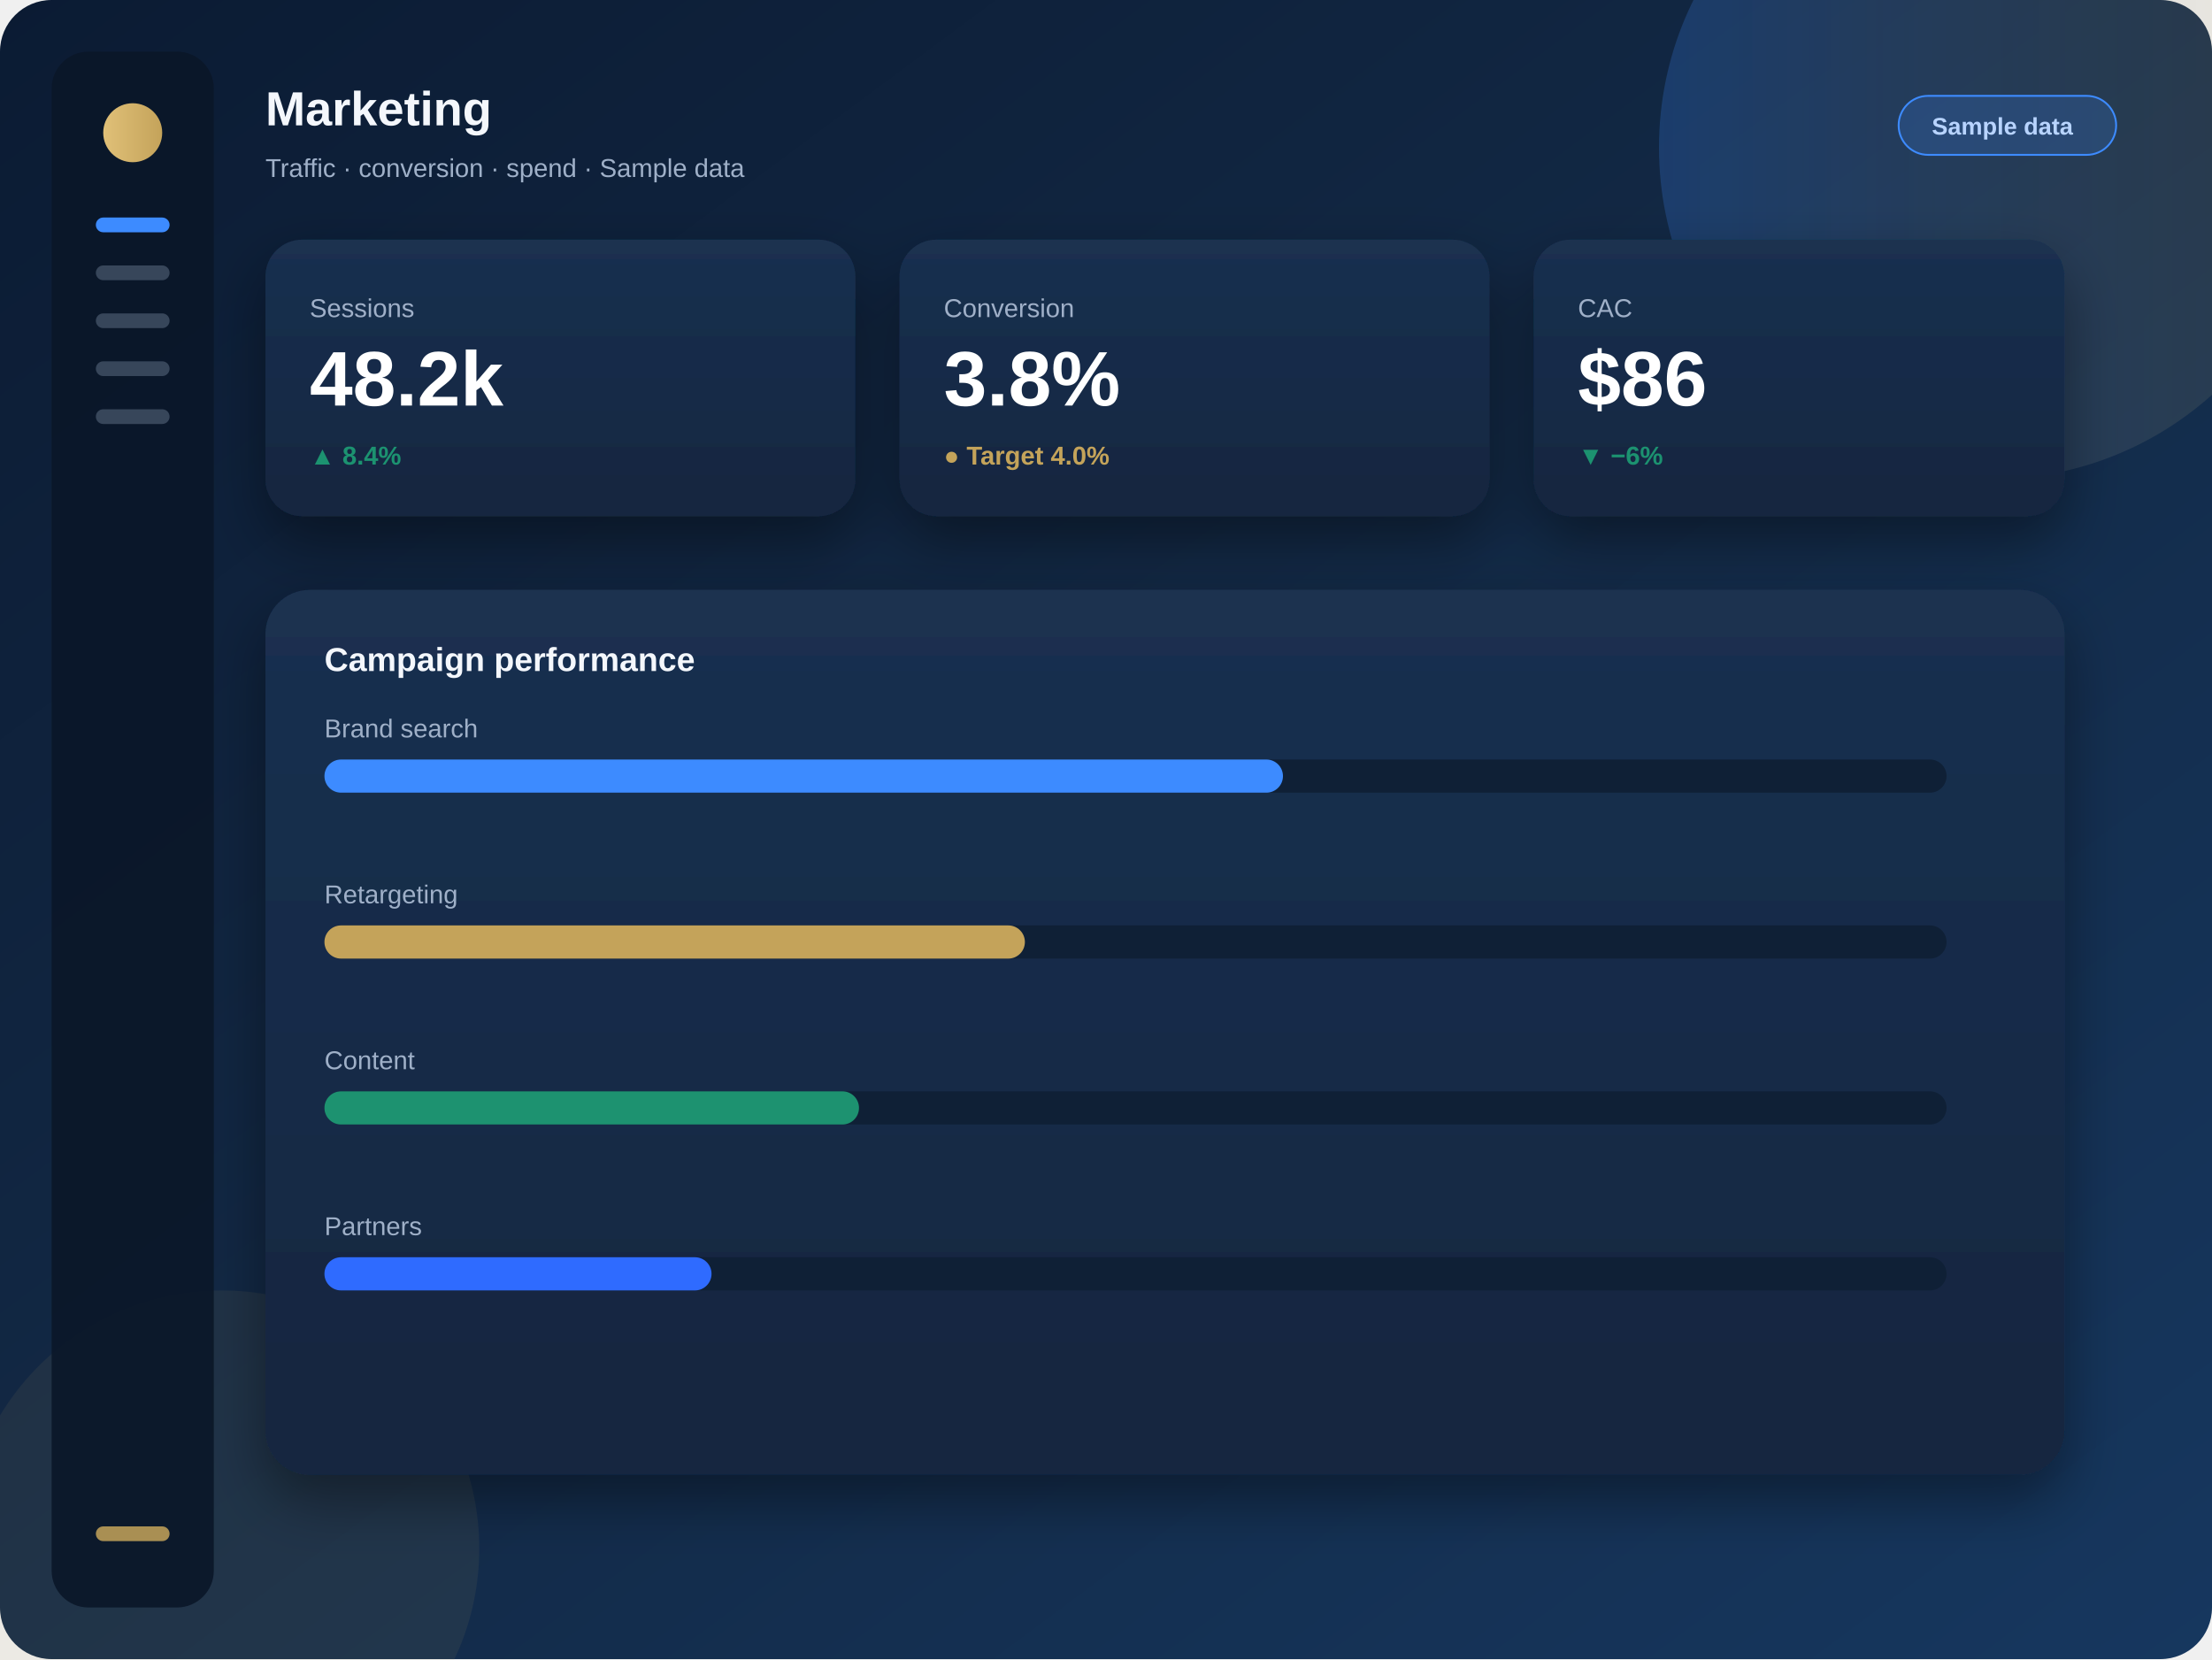
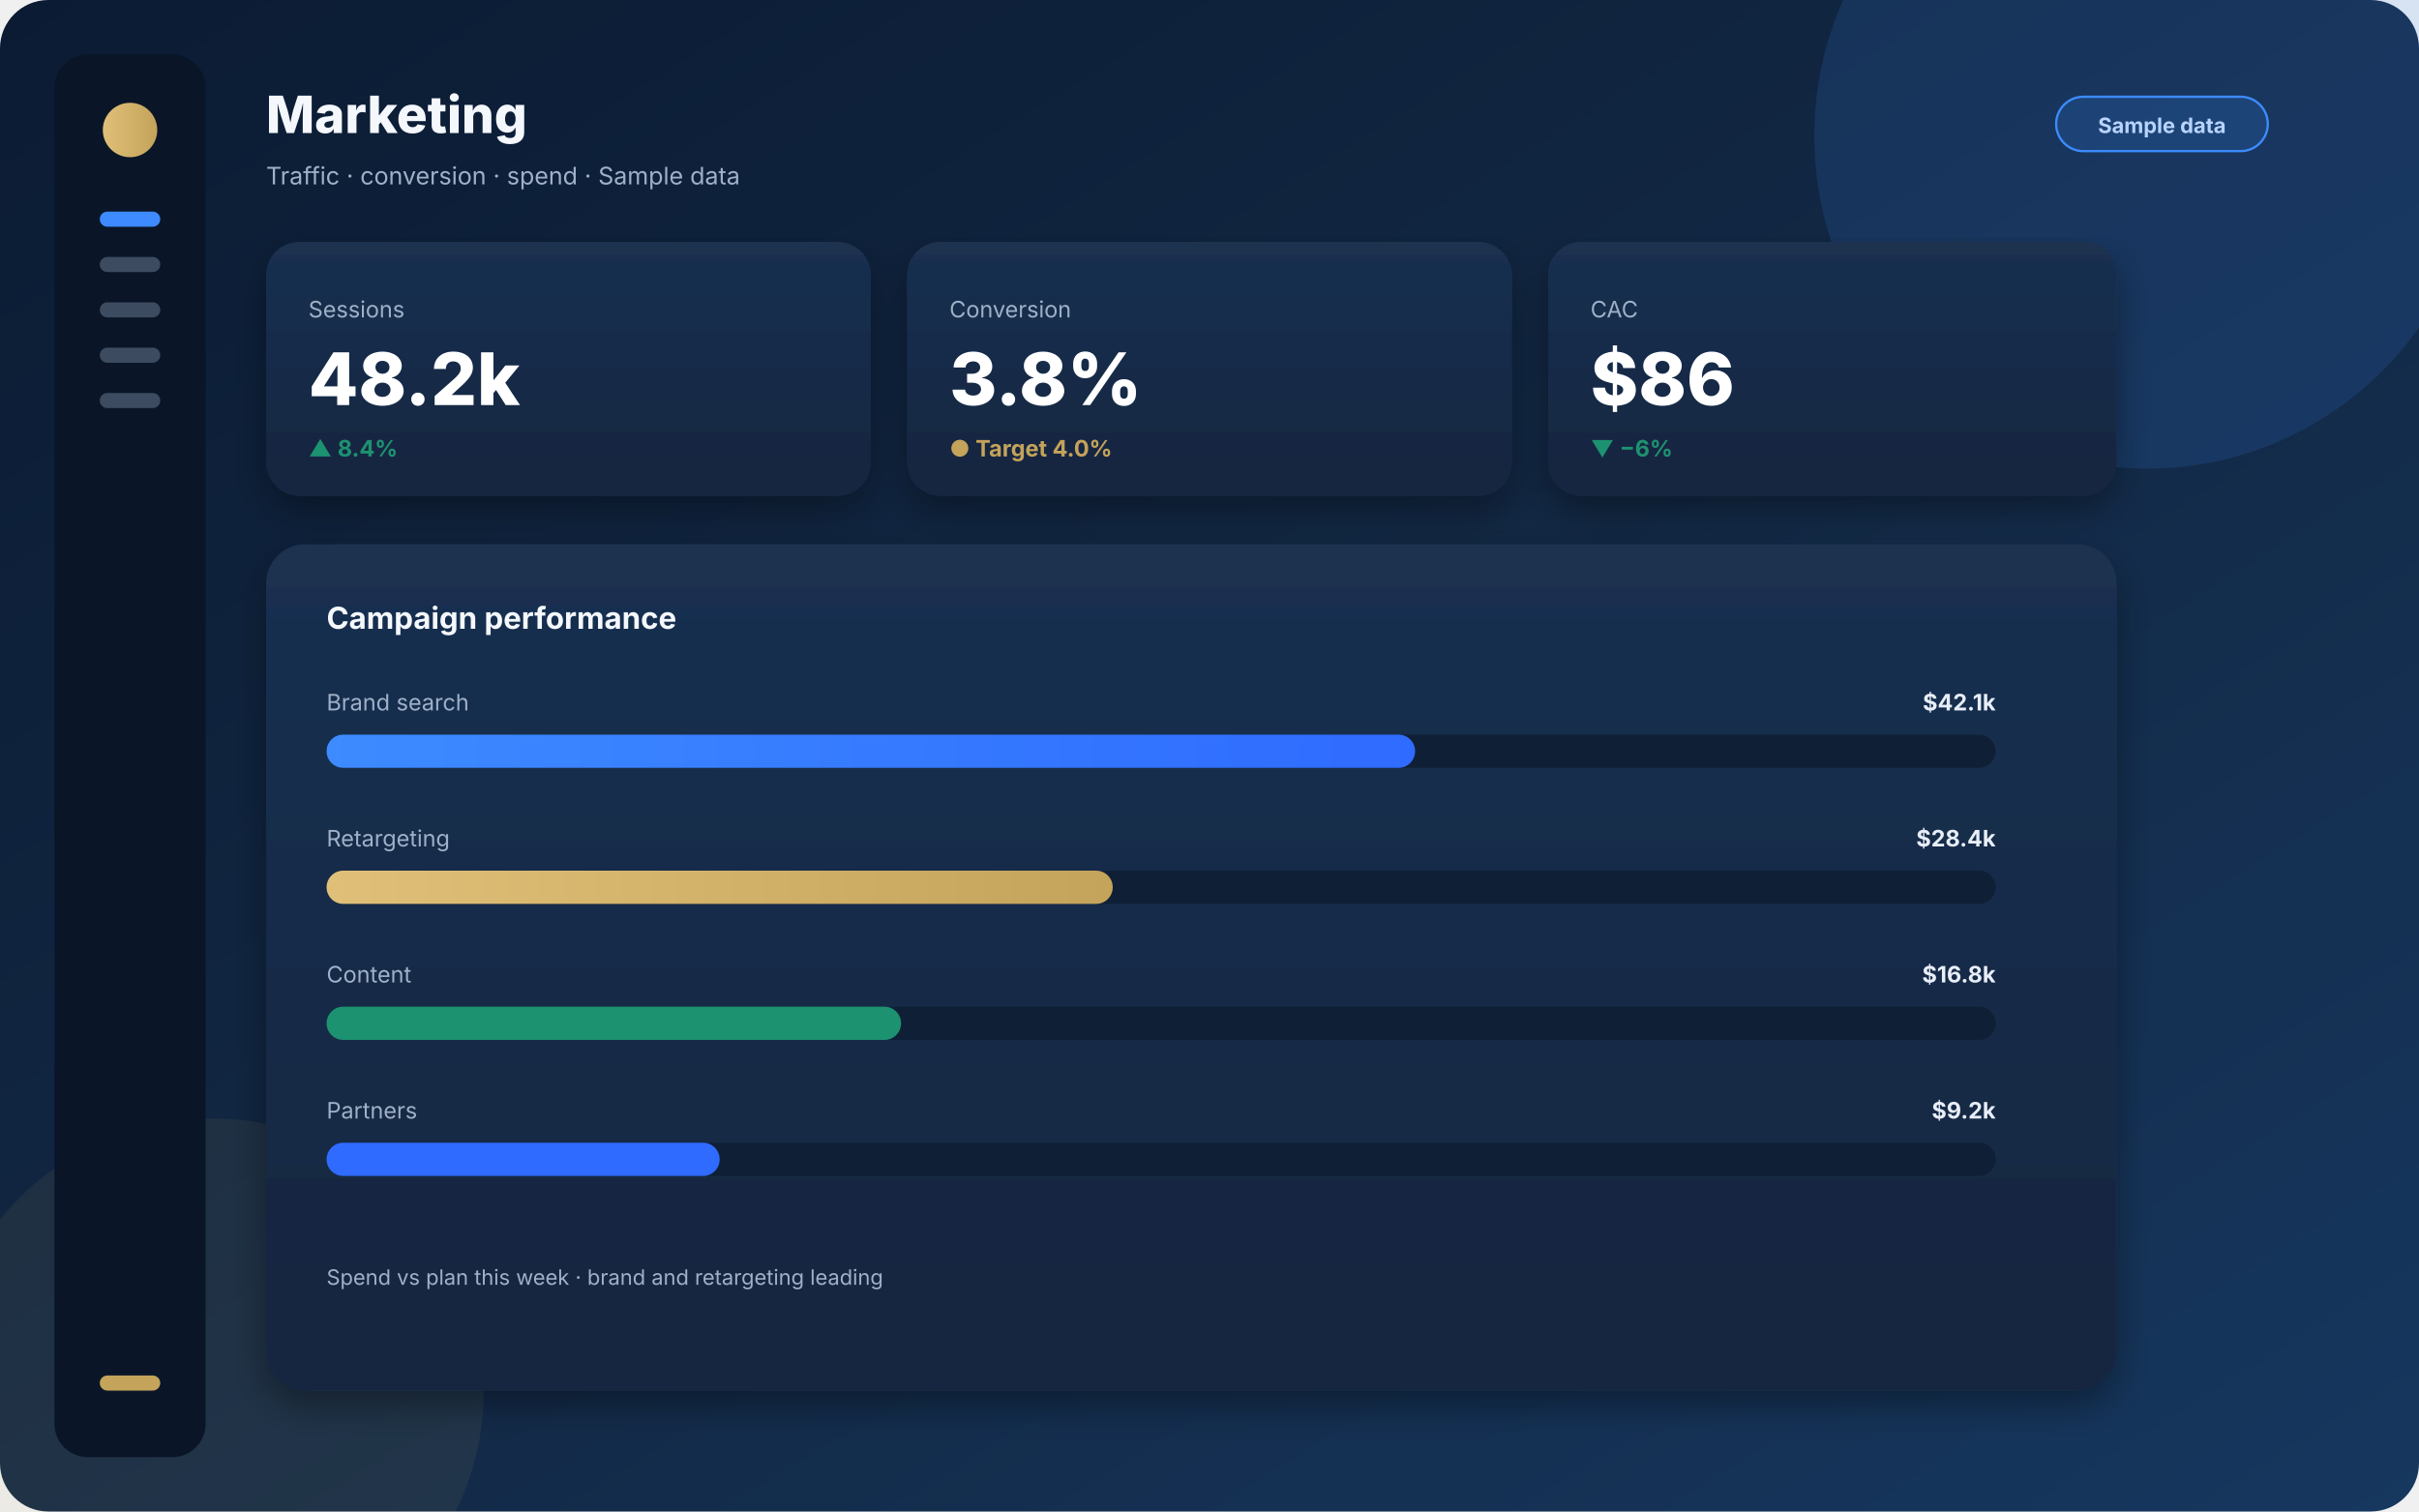
- <svg xmlns="http://www.w3.org/2000/svg" width="1200" height="900" viewBox="0 0 1200 900" role="img">
+ <svg xmlns="http://www.w3.org/2000/svg" width="1600" height="1000" viewBox="0 0 1600 1000" role="img" aria-label="Marketing dashboard sample">
  <defs>
    <linearGradient id="bg" x1="0" y1="0" x2="1" y2="1">
      <stop offset="0%" stop-color="#0B1B33" />
-       <stop offset="45%" stop-color="#122844" />
+       <stop offset="50%" stop-color="#122844" />
      <stop offset="100%" stop-color="#16375F" />
    </linearGradient>
    <linearGradient id="card" x1="0" y1="0" x2="0" y2="1">
      <stop offset="0%" stop-color="#1A3050" />
      <stop offset="100%" stop-color="#13263F" />
    </linearGradient>
    <linearGradient id="blue" x1="0" y1="0" x2="1" y2="0">
      <stop offset="0%" stop-color="#3D8BFF" />
      <stop offset="100%" stop-color="#2F6BFF" />
    </linearGradient>
    <linearGradient id="gold" x1="0" y1="0" x2="1" y2="0">
      <stop offset="0%" stop-color="#E0C078" />
      <stop offset="100%" stop-color="#C4A35A" />
    </linearGradient>
-     <linearGradient id="mint" x1="0" y1="0" x2="1" y2="0">
-       <stop offset="0%" stop-color="#1D9270" />
-       <stop offset="100%" stop-color="#157A5C" />
-     </linearGradient>
-     <linearGradient id="glow" x1="0" y1="0" x2="1" y2="0">
-       <stop offset="0%" stop-color="#3D8BFF" stop-opacity="0.22" />
-       <stop offset="100%" stop-color="#C4A35A" stop-opacity="0.12" />
-     </linearGradient>
-     <filter id="soft" x="-30%" y="-30%" width="160%" height="160%">
-       <feDropShadow dx="0" dy="14" stdDeviation="16" flood-color="#000" flood-opacity="0.4" />
+     <filter id="cardShadow" x="-8%" y="-8%" width="116%" height="130%">
+       <feDropShadow dx="0" dy="10" stdDeviation="12" flood-color="#000" flood-opacity="0.35" />
    </filter>
  </defs>
-   <rect width="1200" height="900" rx="28" fill="url(#bg)" />
-   <circle cx="1080" cy="80" r="180" fill="url(#glow)" />
-   <circle cx="120" cy="840" r="140" fill="#C4A35A" opacity="0.08" />
-   <rect x="28" y="28" width="88" height="844" rx="20" fill="#0A1628" opacity="0.9" />
-   <circle cx="72" cy="72" r="16" fill="url(#gold)" />
-   <rect x="52" y="118" width="40" height="8" rx="4" fill="#3D8BFF" />
-   <rect x="52" y="144" width="40" height="8" rx="4" fill="#7A8BA3" opacity="0.4" />
-   <rect x="52" y="170" width="40" height="8" rx="4" fill="#7A8BA3" opacity="0.4" />
-   <rect x="52" y="196" width="40" height="8" rx="4" fill="#7A8BA3" opacity="0.4" />
-   <rect x="52" y="222" width="40" height="8" rx="4" fill="#7A8BA3" opacity="0.4" />
-   <rect x="52" y="828" width="40" height="8" rx="4" fill="#C4A35A" opacity="0.85" />
-   <text x="144" y="68" fill="#F4F7FC" font-family="Manrope, Arial, sans-serif" font-size="26" font-weight="800">Marketing</text>
-   <text x="144" y="96" fill="#9FB0C8" font-family="Manrope, Arial, sans-serif" font-size="14">Traffic · conversion · spend · Sample data</text>
-   <rect x="1030" y="52" width="118" height="32" rx="16" fill="rgba(61,139,255,0.18)" stroke="#3D8BFF" stroke-width="1" />
-   <text x="1048" y="73" fill="#B8D4FF" font-family="Manrope, Arial, sans-serif" font-size="13" font-weight="700">Sample data</text>
-   <g filter="url(#soft)">
-     <rect x="144" y="130" width="320" height="150" rx="20" fill="url(#card)" />
-     <text x="168" y="172" fill="#9FB0C8" font-size="14" font-family="Manrope, Arial, sans-serif">Sessions</text>
-     <text x="168" y="220" fill="#fff" font-size="42" font-weight="800" font-family="Manrope, Arial, sans-serif">48.2k</text>
-     <text x="168" y="252" fill="#1D9270" font-size="14" font-weight="700" font-family="Manrope, Arial, sans-serif">▲ 8.4%</text>
-     <rect x="488" y="130" width="320" height="150" rx="20" fill="url(#card)" />
-     <text x="512" y="172" fill="#9FB0C8" font-size="14" font-family="Manrope, Arial, sans-serif">Conversion</text>
-     <text x="512" y="220" fill="#fff" font-size="42" font-weight="800" font-family="Manrope, Arial, sans-serif">3.8%</text>
-     <text x="512" y="252" fill="#C4A35A" font-size="14" font-weight="700" font-family="Manrope, Arial, sans-serif">● Target 4.0%</text>
-     <rect x="832" y="130" width="288" height="150" rx="20" fill="url(#card)" />
-     <text x="856" y="172" fill="#9FB0C8" font-size="14" font-family="Manrope, Arial, sans-serif">CAC</text>
-     <text x="856" y="220" fill="#fff" font-size="42" font-weight="800" font-family="Manrope, Arial, sans-serif">$86</text>
-     <text x="856" y="252" fill="#1D9270" font-size="14" font-weight="700" font-family="Manrope, Arial, sans-serif">▼ −6%</text>
+   <rect width="1600" height="1000" rx="32" fill="url(#bg)" />
+   <circle cx="1420" cy="90" r="220" fill="#3D8BFF" opacity="0.14" />
+   <circle cx="140" cy="920" r="180" fill="#C4A35A" opacity="0.08" />
+   <rect x="36" y="36" width="100" height="928" rx="22" fill="#0A1628" />
+   <circle cx="86" cy="86" r="18" fill="url(#gold)" />
+   <rect x="66" y="140" width="40" height="10" rx="5" fill="#3D8BFF" />
+   <rect x="66" y="170" width="40" height="10" rx="5" fill="#7A8BA3" opacity="0.45" />
+   <rect x="66" y="200" width="40" height="10" rx="5" fill="#7A8BA3" opacity="0.45" />
+   <rect x="66" y="230" width="40" height="10" rx="5" fill="#7A8BA3" opacity="0.45" />
+   <rect x="66" y="260" width="40" height="10" rx="5" fill="#7A8BA3" opacity="0.45" />
+   <rect x="66" y="910" width="40" height="10" rx="5" fill="#C4A35A" />
+   <text x="176" y="88" fill="#F4F7FC" font-family="Inter, Arial, sans-serif" font-size="34" font-weight="800">Marketing</text>
+   <text x="176" y="122" fill="#9FB0C8" font-family="Inter, Arial, sans-serif" font-size="16">Traffic · conversion · spend · Sample data</text>
+   <rect x="1360" y="64" width="140" height="36" rx="18" fill="rgba(61,139,255,0.16)" stroke="#3D8BFF" stroke-width="1.5" />
+   <text x="1430" y="88" text-anchor="middle" fill="#B8D4FF" font-family="Inter, Arial, sans-serif" font-size="14" font-weight="700">Sample data</text>
+   <g filter="url(#cardShadow)">
+     <rect x="176" y="160" width="400" height="168" rx="22" fill="url(#card)" />
+     <rect x="600" y="160" width="400" height="168" rx="22" fill="url(#card)" />
+     <rect x="1024" y="160" width="376" height="168" rx="22" fill="url(#card)" />
  </g>
-   <rect x="144" y="320" width="976" height="480" rx="24" fill="url(#card)" filter="url(#soft)" />
-   <text x="176" y="364" fill="#F4F7FC" font-size="18" font-weight="700" font-family="Manrope, Arial, sans-serif">Campaign performance</text>
-   <text x="176" y="400" fill="#9FB0C8" font-size="14" font-family="Manrope, Arial, sans-serif">Brand search</text>
-   <rect x="176" y="412" width="880" height="18" rx="9" fill="#0F2036" />
-   <rect x="176" y="412" width="520" height="18" rx="9" fill="#3D8BFF" />
-   <text x="176" y="490" fill="#9FB0C8" font-size="14" font-family="Manrope, Arial, sans-serif">Retargeting</text>
-   <rect x="176" y="502" width="880" height="18" rx="9" fill="#0F2036" />
-   <rect x="176" y="502" width="380" height="18" rx="9" fill="#C4A35A" />
-   <text x="176" y="580" fill="#9FB0C8" font-size="14" font-family="Manrope, Arial, sans-serif">Content</text>
-   <rect x="176" y="592" width="880" height="18" rx="9" fill="#0F2036" />
-   <rect x="176" y="592" width="290" height="18" rx="9" fill="#1D9270" />
-   <text x="176" y="670" fill="#9FB0C8" font-size="14" font-family="Manrope, Arial, sans-serif">Partners</text>
-   <rect x="176" y="682" width="880" height="18" rx="9" fill="#0F2036" />
-   <rect x="176" y="682" width="210" height="18" rx="9" fill="#2F6BFF" />
+   <text x="204" y="210" fill="#9FB0C8" font-family="Inter, Arial, sans-serif" font-size="15">Sessions</text>
+   <text x="204" y="268" fill="#FFFFFF" font-family="Inter, Arial, sans-serif" font-size="48" font-weight="800">48.2k</text>
+   <text x="204" y="302" fill="#1D9270" font-family="Inter, Arial, sans-serif" font-size="15" font-weight="700">▲ 8.4%</text>
+   <text x="628" y="210" fill="#9FB0C8" font-family="Inter, Arial, sans-serif" font-size="15">Conversion</text>
+   <text x="628" y="268" fill="#FFFFFF" font-family="Inter, Arial, sans-serif" font-size="48" font-weight="800">3.8%</text>
+   <text x="628" y="302" fill="#C4A35A" font-family="Inter, Arial, sans-serif" font-size="15" font-weight="700">● Target 4.0%</text>
+   <text x="1052" y="210" fill="#9FB0C8" font-family="Inter, Arial, sans-serif" font-size="15">CAC</text>
+   <text x="1052" y="268" fill="#FFFFFF" font-family="Inter, Arial, sans-serif" font-size="48" font-weight="800">$86</text>
+   <text x="1052" y="302" fill="#1D9270" font-family="Inter, Arial, sans-serif" font-size="15" font-weight="700">▼ −6%</text>
+   <g filter="url(#cardShadow)">
+     <rect x="176" y="360" width="1224" height="560" rx="26" fill="url(#card)" />
+   </g>
+   <text x="216" y="416" fill="#F4F7FC" font-family="Inter, Arial, sans-serif" font-size="20" font-weight="700">Campaign performance</text>
+   <text x="216" y="470" fill="#9FB0C8" font-family="Inter, Arial, sans-serif" font-size="15">Brand search</text>
+   <text x="1320" y="470" text-anchor="end" fill="#E8EEF8" font-family="Inter, Arial, sans-serif" font-size="15" font-weight="700">$42.1k</text>
+   <rect x="216" y="486" width="1104" height="22" rx="11" fill="#0F2036" />
+   <rect x="216" y="486" width="720" height="22" rx="11" fill="url(#blue)" />
+   <text x="216" y="560" fill="#9FB0C8" font-family="Inter, Arial, sans-serif" font-size="15">Retargeting</text>
+   <text x="1320" y="560" text-anchor="end" fill="#E8EEF8" font-family="Inter, Arial, sans-serif" font-size="15" font-weight="700">$28.4k</text>
+   <rect x="216" y="576" width="1104" height="22" rx="11" fill="#0F2036" />
+   <rect x="216" y="576" width="520" height="22" rx="11" fill="url(#gold)" />
+   <text x="216" y="650" fill="#9FB0C8" font-family="Inter, Arial, sans-serif" font-size="15">Content</text>
+   <text x="1320" y="650" text-anchor="end" fill="#E8EEF8" font-family="Inter, Arial, sans-serif" font-size="15" font-weight="700">$16.8k</text>
+   <rect x="216" y="666" width="1104" height="22" rx="11" fill="#0F2036" />
+   <rect x="216" y="666" width="380" height="22" rx="11" fill="#1D9270" />
+   <text x="216" y="740" fill="#9FB0C8" font-family="Inter, Arial, sans-serif" font-size="15">Partners</text>
+   <text x="1320" y="740" text-anchor="end" fill="#E8EEF8" font-family="Inter, Arial, sans-serif" font-size="15" font-weight="700">$9.2k</text>
+   <rect x="216" y="756" width="1104" height="22" rx="11" fill="#0F2036" />
+   <rect x="216" y="756" width="260" height="22" rx="11" fill="#2F6BFF" />
+   <text x="216" y="850" fill="#9FB0C8" font-family="Inter, Arial, sans-serif" font-size="14">Spend vs plan this week · brand and retargeting leading</text>
</svg>
